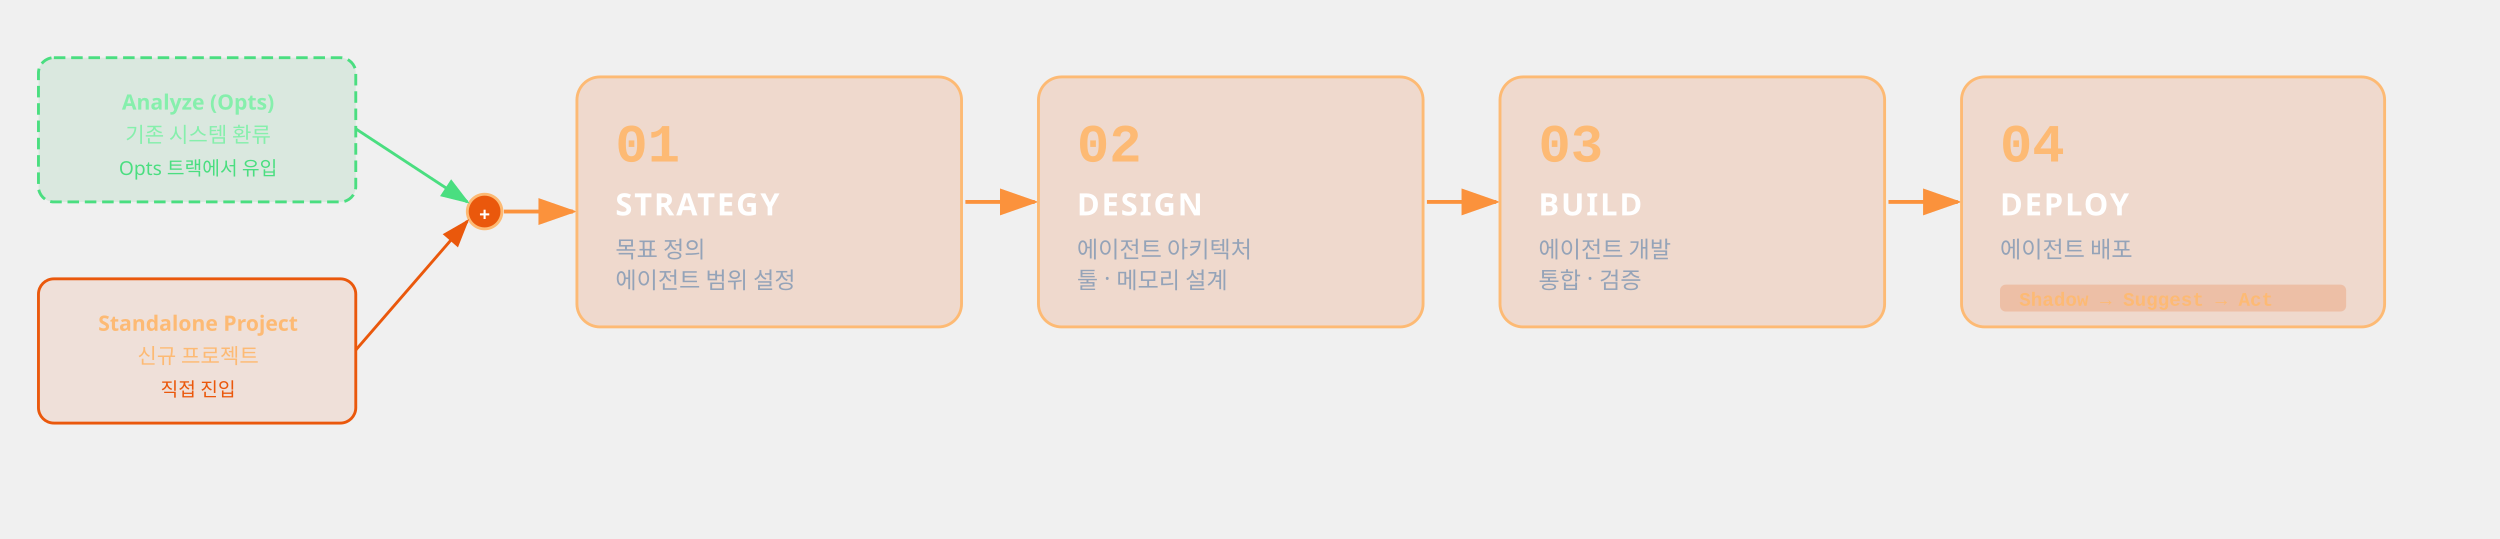
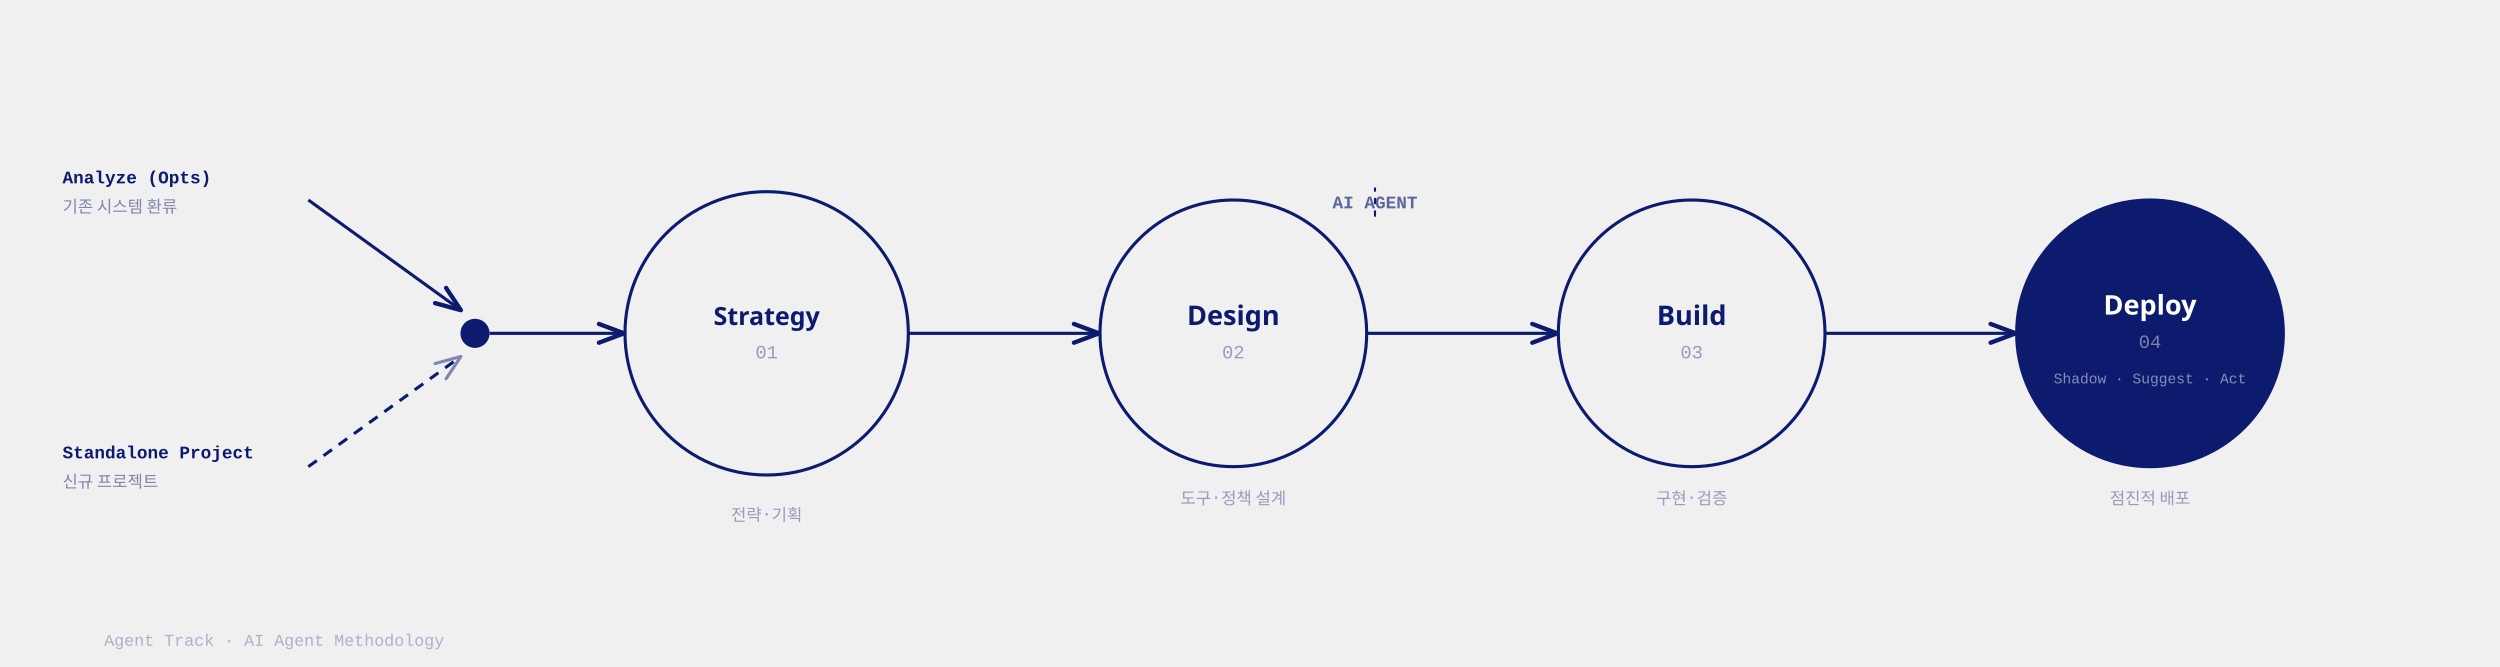
- <svg xmlns="http://www.w3.org/2000/svg" viewBox="0 0 1300 280" width="100%" role="img" aria-labelledby="agent-title agent-desc">
+ <svg xmlns="http://www.w3.org/2000/svg" viewBox="0 0 1200 320" role="img" aria-label="Agent 트랙 플로우 — 듀얼 진입과 Strategy, Design, Build, Deploy 4단계">
  <defs>
-     <marker id="arrow-orange" markerWidth="10" markerHeight="7" refX="9" refY="3.5" orient="auto">
-       <polygon points="0 0, 10 3.5, 0 7" fill="#FB923C" />
+     <marker id="arr" markerWidth="10" markerHeight="8" refX="8" refY="4" orient="auto">
+       <polyline points="1,1 9,4 1,7" fill="none" stroke="#0D1B6E" stroke-width="1.4" stroke-linejoin="round" stroke-linecap="round" />
    </marker>
-     <marker id="arrow-green-entry" markerWidth="10" markerHeight="7" refX="9" refY="3.5" orient="auto">
-       <polygon points="0 0, 10 3.5, 0 7" fill="#4ADE80" />
-     </marker>
-     <marker id="arrow-orange-entry" markerWidth="10" markerHeight="7" refX="9" refY="3.5" orient="auto">
-       <polygon points="0 0, 10 3.5, 0 7" fill="#EA580C" />
+     <marker id="arr-dashed" markerWidth="10" markerHeight="8" refX="8" refY="4" orient="auto">
+       <polyline points="1,1 9,4 1,7" fill="none" stroke="#0D1B6E" stroke-width="1" opacity="0.5" stroke-linejoin="round" stroke-linecap="round" />
    </marker>
  </defs>
-   <rect x="20" y="30" width="165" height="75" rx="8" fill="rgba(22,163,74,0.1)" stroke="#4ADE80" stroke-width="1.5" stroke-dasharray="6 3" />
-   <text x="103" y="57" text-anchor="middle" font-family="sans-serif" font-size="11" fill="#86EFAC" font-weight="600">Analyze (Opts)</text>
-   <text x="103" y="74" text-anchor="middle" font-family="sans-serif" font-size="11" fill="#86EFAC">기존 시스템 환류</text>
-   <text x="103" y="91" text-anchor="middle" font-family="sans-serif" font-size="10" fill="#4ADE80">Opts 트랙에서 유입</text>
-   <rect x="20" y="145" width="165" height="75" rx="8" fill="rgba(234,88,12,0.1)" stroke="#EA580C" stroke-width="1.5" />
-   <text x="103" y="172" text-anchor="middle" font-family="sans-serif" font-size="11" fill="#FDBA74" font-weight="600">Standalone Project</text>
-   <text x="103" y="189" text-anchor="middle" font-family="sans-serif" font-size="11" fill="#FDBA74">신규 프로젝트</text>
-   <text x="103" y="206" text-anchor="middle" font-family="sans-serif" font-size="10" fill="#EA580C">직접 진입</text>
-   <circle cx="252" cy="110" r="9" fill="#EA580C" stroke="#FDBA74" stroke-width="1.5" />
-   <text x="252" y="115" text-anchor="middle" font-family="sans-serif" font-size="10" fill="#FFFFFF" font-weight="700">+</text>
-   <line x1="185" y1="67" x2="243" y2="105" stroke="#4ADE80" stroke-width="1.5" marker-end="url(#arrow-green-entry)" />
-   <line x1="185" y1="182" x2="243" y2="115" stroke="#EA580C" stroke-width="1.5" marker-end="url(#arrow-orange-entry)" />
-   <line x1="262" y1="110" x2="298" y2="110" stroke="#FB923C" stroke-width="2" marker-end="url(#arrow-orange)" />
-   <rect x="300" y="40" width="200" height="130" rx="12" fill="rgba(234,88,12,0.15)" stroke="#FDBA74" stroke-width="1.5" />
-   <text x="320" y="84" font-family="'Courier New', monospace" font-size="28" fill="#FDBA74" font-weight="700">01</text>
-   <text x="320" y="112" font-family="sans-serif" font-size="16" fill="#FFFFFF" font-weight="600" letter-spacing="1">STRATEGY</text>
-   <text x="320" y="134" font-family="sans-serif" font-size="12" fill="#94A3B8">목표 정의</text>
-   <text x="320" y="150" font-family="sans-serif" font-size="12" fill="#94A3B8">에이전트 범위 설정</text>
-   <line x1="502" y1="105" x2="538" y2="105" stroke="#FB923C" stroke-width="2" marker-end="url(#arrow-orange)" />
-   <rect x="540" y="40" width="200" height="130" rx="12" fill="rgba(234,88,12,0.15)" stroke="#FDBA74" stroke-width="1.5" />
-   <text x="560" y="84" font-family="'Courier New', monospace" font-size="28" fill="#FDBA74" font-weight="700">02</text>
-   <text x="560" y="112" font-family="sans-serif" font-size="16" fill="#FFFFFF" font-weight="600" letter-spacing="1">DESIGN</text>
-   <text x="560" y="134" font-family="sans-serif" font-size="12" fill="#94A3B8">에이전트 아키텍처</text>
-   <text x="560" y="150" font-family="sans-serif" font-size="12" fill="#94A3B8">툴 · 메모리 설계</text>
-   <line x1="742" y1="105" x2="778" y2="105" stroke="#FB923C" stroke-width="2" marker-end="url(#arrow-orange)" />
-   <rect x="780" y="40" width="200" height="130" rx="12" fill="rgba(234,88,12,0.15)" stroke="#FDBA74" stroke-width="1.5" />
-   <text x="800" y="84" font-family="'Courier New', monospace" font-size="28" fill="#FDBA74" font-weight="700">03</text>
-   <text x="800" y="112" font-family="sans-serif" font-size="16" fill="#FFFFFF" font-weight="600" letter-spacing="1">BUILD</text>
-   <text x="800" y="134" font-family="sans-serif" font-size="12" fill="#94A3B8">에이전트 개발</text>
-   <text x="800" y="150" font-family="sans-serif" font-size="12" fill="#94A3B8">통합 · 검증</text>
-   <line x1="982" y1="105" x2="1018" y2="105" stroke="#FB923C" stroke-width="2" marker-end="url(#arrow-orange)" />
-   <rect x="1020" y="40" width="220" height="130" rx="12" fill="rgba(234,88,12,0.15)" stroke="#FDBA74" stroke-width="1.5" />
-   <text x="1040" y="84" font-family="'Courier New', monospace" font-size="28" fill="#FDBA74" font-weight="700">04</text>
-   <text x="1040" y="112" font-family="sans-serif" font-size="16" fill="#FFFFFF" font-weight="600" letter-spacing="1">DEPLOY</text>
-   <text x="1040" y="134" font-family="sans-serif" font-size="12" fill="#94A3B8">에이전트 배포</text>
-   <rect x="1040" y="148" width="180" height="14" rx="3" fill="rgba(234,88,12,0.2)" />
-   <text x="1050" y="159" font-family="'Courier New', monospace" font-size="10" fill="#FDBA74" font-weight="600">Shadow → Suggest → Act</text>
+   <text x="30" y="88" font-family="'JetBrains Mono','Courier New',monospace" font-size="8.5" fill="#0D1B6E" font-weight="600">Analyze (Opts)</text>
+   <text x="30" y="102" font-family="'JetBrains Mono','Courier New',monospace" font-size="8" fill="#0D1B6E" opacity="0.5">기존 시스템 환류</text>
+   <line x1="148" y1="96" x2="220" y2="148" stroke="#0D1B6E" stroke-width="1.5" marker-end="url(#arr)" />
+   <text x="30" y="220" font-family="'JetBrains Mono','Courier New',monospace" font-size="8.5" fill="#0D1B6E" font-weight="600">Standalone Project</text>
+   <text x="30" y="234" font-family="'JetBrains Mono','Courier New',monospace" font-size="8" fill="#0D1B6E" opacity="0.5">신규 프로젝트</text>
+   <line x1="148" y1="224" x2="220" y2="172" stroke="#0D1B6E" stroke-width="1.5" stroke-dasharray="5 4" marker-end="url(#arr-dashed)" />
+   <circle cx="228" cy="160" r="7" fill="#0D1B6E" />
+   <line x1="235" y1="160" x2="298" y2="160" stroke="#0D1B6E" stroke-width="1.5" marker-end="url(#arr)" />
+   <text x="660" y="100" text-anchor="middle" font-family="'JetBrains Mono','Courier New',monospace" font-size="8.5" fill="#0D1B6E" opacity="0.65" font-weight="600">AI AGENT</text>
+   <line x1="660" y1="104" x2="660" y2="90" stroke="#0D1B6E" stroke-width="1" stroke-dasharray="3 3" />
+   <line x1="436" y1="160" x2="526" y2="160" stroke="#0D1B6E" stroke-width="1.5" marker-end="url(#arr)" />
+   <line x1="656" y1="160" x2="746" y2="160" stroke="#0D1B6E" stroke-width="1.5" marker-end="url(#arr)" />
+   <line x1="876" y1="160" x2="966" y2="160" stroke="#0D1B6E" stroke-width="1.5" marker-end="url(#arr)" />
+   <circle cx="368" cy="160" r="68" fill="none" stroke="#0D1B6E" stroke-width="1.5" />
+   <text x="368" y="156" text-anchor="middle" font-family="'Pretendard','Apple SD Gothic Neo',sans-serif" font-size="12" font-weight="700" fill="#0D1B6E">Strategy</text>
+   <text x="368" y="172" text-anchor="middle" font-family="'JetBrains Mono','Courier New',monospace" font-size="9" fill="#0D1B6E" opacity="0.4">01</text>
+   <circle cx="592" cy="160" r="64" fill="none" stroke="#0D1B6E" stroke-width="1.5" />
+   <text x="592" y="156" text-anchor="middle" font-family="'Pretendard','Apple SD Gothic Neo',sans-serif" font-size="13" font-weight="700" fill="#0D1B6E">Design</text>
+   <text x="592" y="172" text-anchor="middle" font-family="'JetBrains Mono','Courier New',monospace" font-size="9" fill="#0D1B6E" opacity="0.4">02</text>
+   <circle cx="812" cy="160" r="64" fill="none" stroke="#0D1B6E" stroke-width="1.5" />
+   <text x="812" y="156" text-anchor="middle" font-family="'Pretendard','Apple SD Gothic Neo',sans-serif" font-size="13" font-weight="700" fill="#0D1B6E">Build</text>
+   <text x="812" y="172" text-anchor="middle" font-family="'JetBrains Mono','Courier New',monospace" font-size="9" fill="#0D1B6E" opacity="0.4">03</text>
+   <circle cx="1032" cy="160" r="64" fill="#0D1B6E" stroke="#0D1B6E" stroke-width="1.5" />
+   <text x="1032" y="151" text-anchor="middle" font-family="'Pretendard','Apple SD Gothic Neo',sans-serif" font-size="13" font-weight="700" fill="#FFFFFF">Deploy</text>
+   <text x="1032" y="167" text-anchor="middle" font-family="'JetBrains Mono','Courier New',monospace" font-size="9" fill="rgba(255,255,255,0.45)">04</text>
+   <text x="1032" y="184" text-anchor="middle" font-family="'JetBrains Mono','Courier New',monospace" font-size="7" fill="rgba(255,255,255,0.5)">Shadow · Suggest · Act</text>
+   <text x="368" y="250" text-anchor="middle" font-family="'JetBrains Mono','Courier New',monospace" font-size="8" fill="#0D1B6E" opacity="0.4">전략·기획</text>
+   <text x="592" y="242" text-anchor="middle" font-family="'JetBrains Mono','Courier New',monospace" font-size="8" fill="#0D1B6E" opacity="0.4">도구·정책 설계</text>
+   <text x="812" y="242" text-anchor="middle" font-family="'JetBrains Mono','Courier New',monospace" font-size="8" fill="#0D1B6E" opacity="0.4">구현·검증</text>
+   <text x="1032" y="242" text-anchor="middle" font-family="'JetBrains Mono','Courier New',monospace" font-size="8" fill="#0D1B6E" opacity="0.4">점진적 배포</text>
+   <text x="50" y="310" font-family="'JetBrains Mono','Courier New',monospace" font-size="8" fill="#0D1B6E" opacity="0.3">Agent Track  ·  AI Agent Methodology</text>
</svg>
